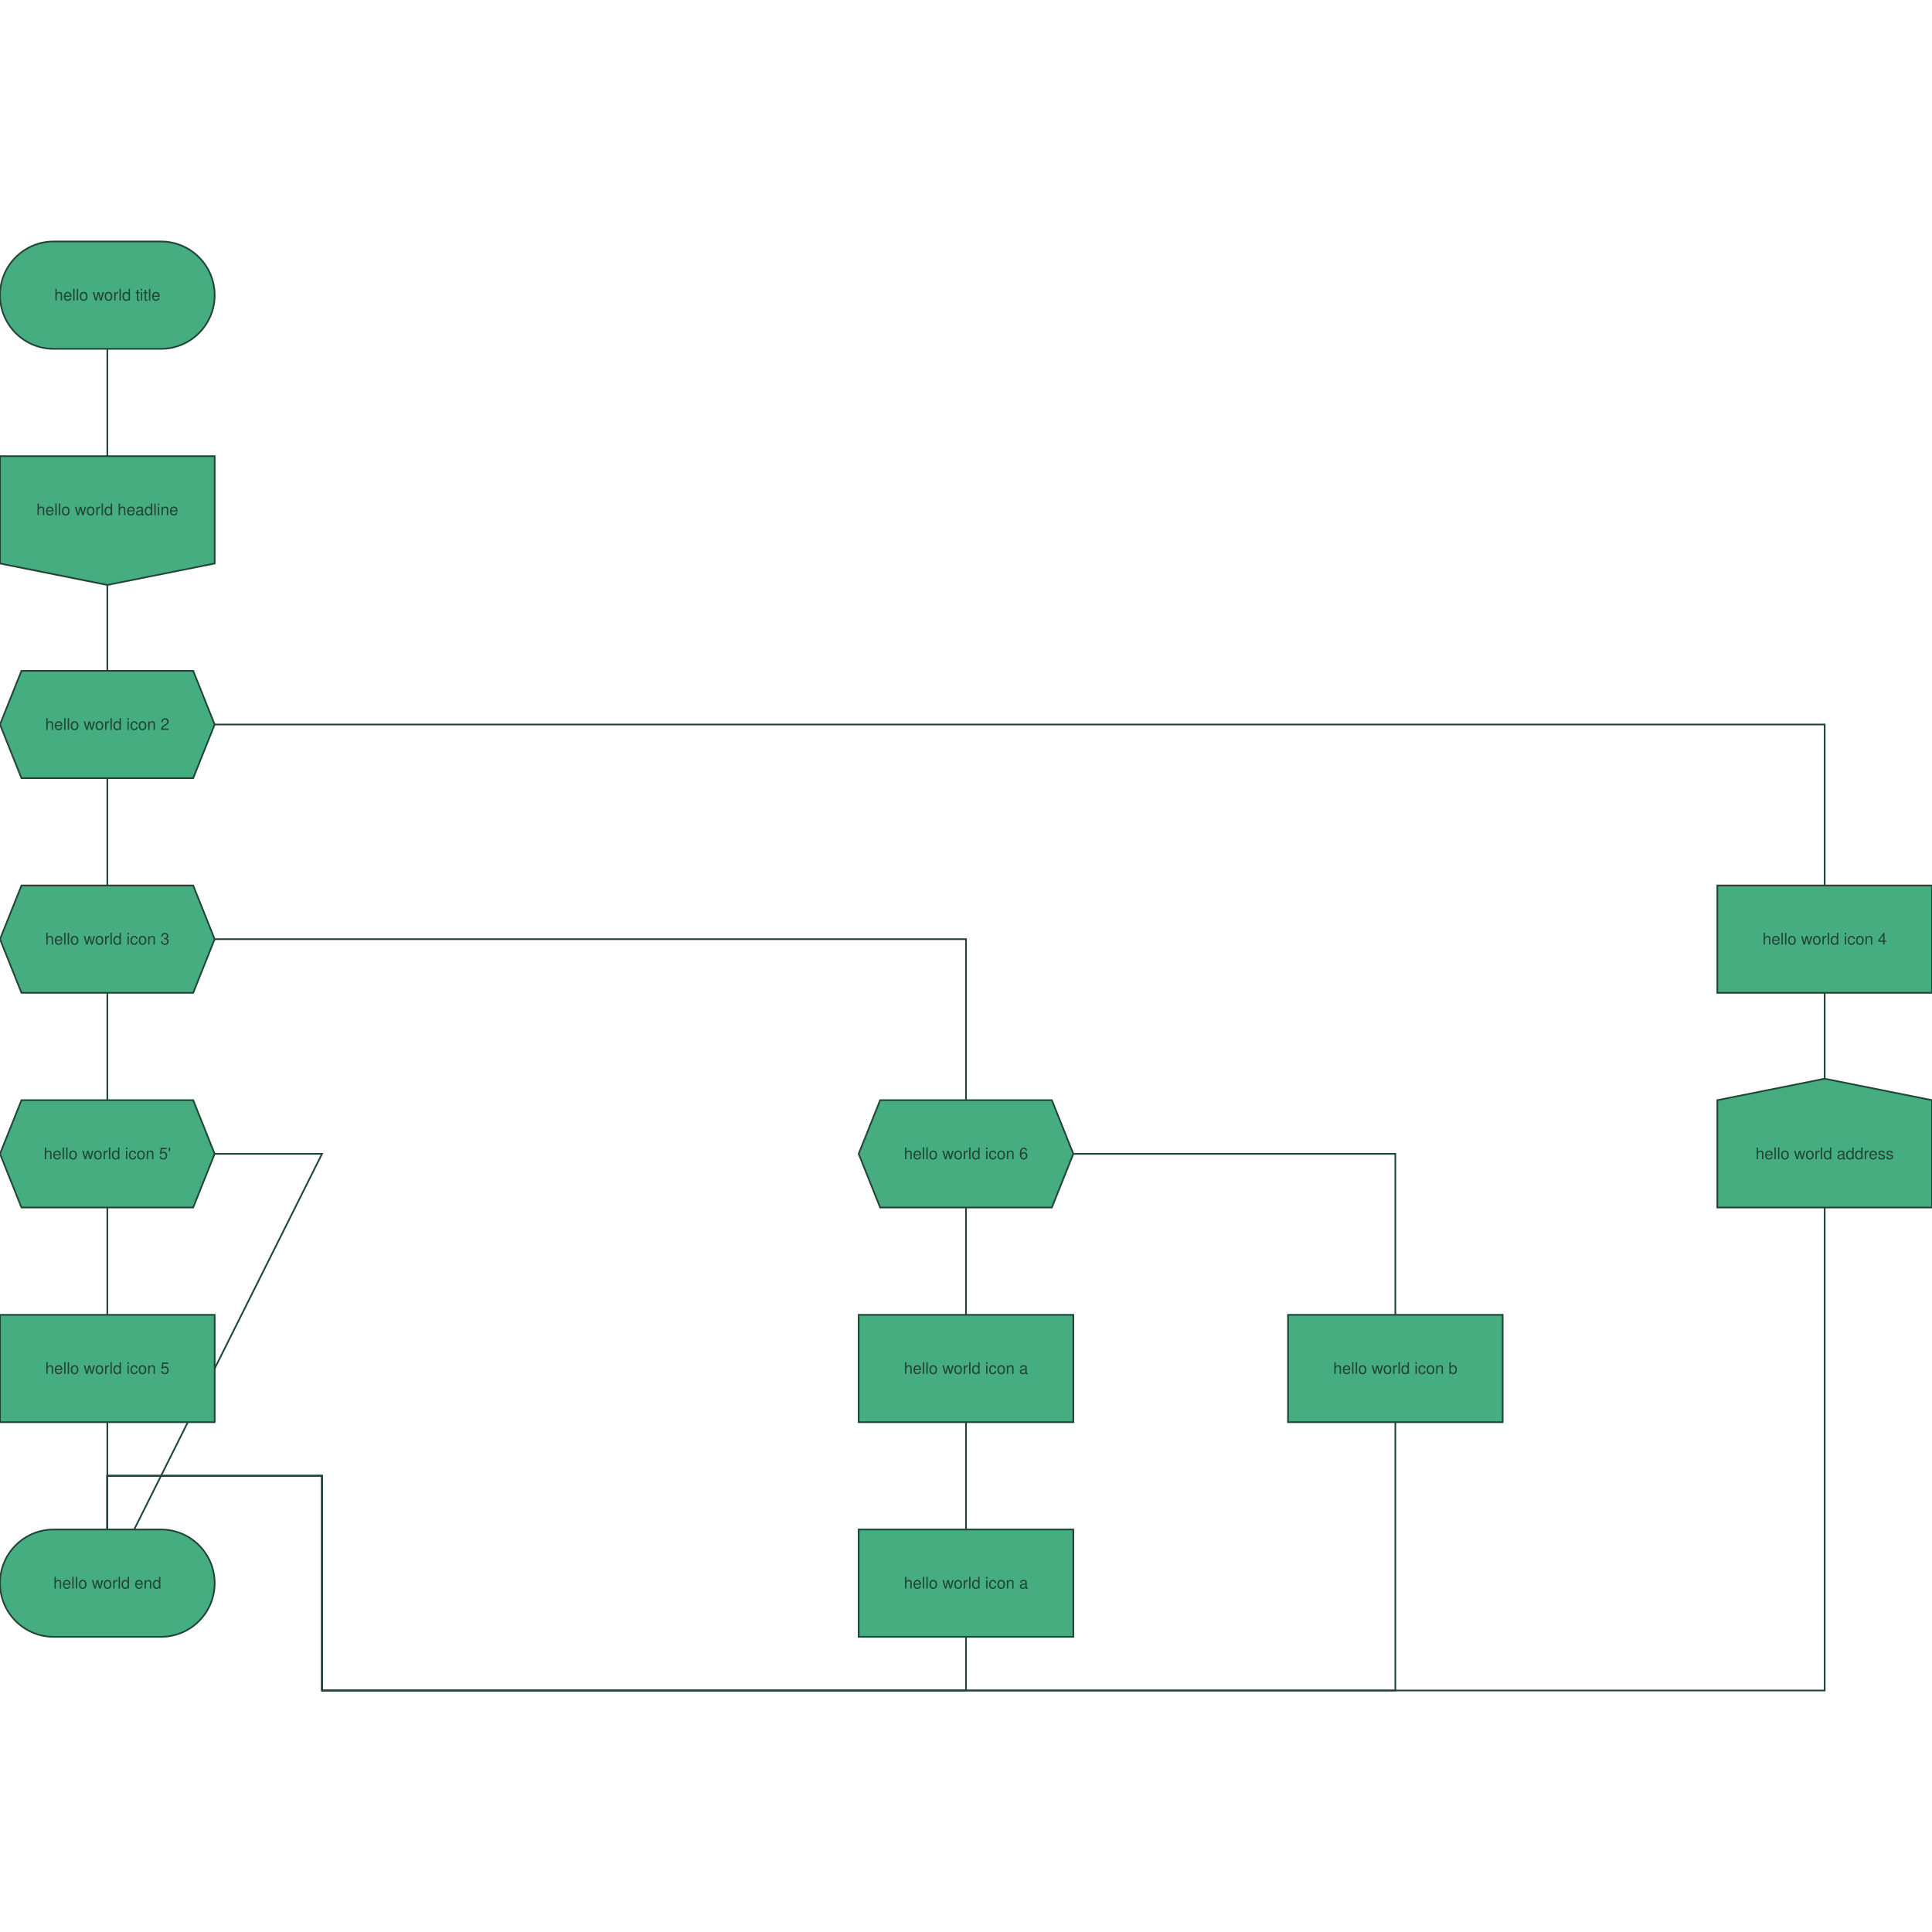
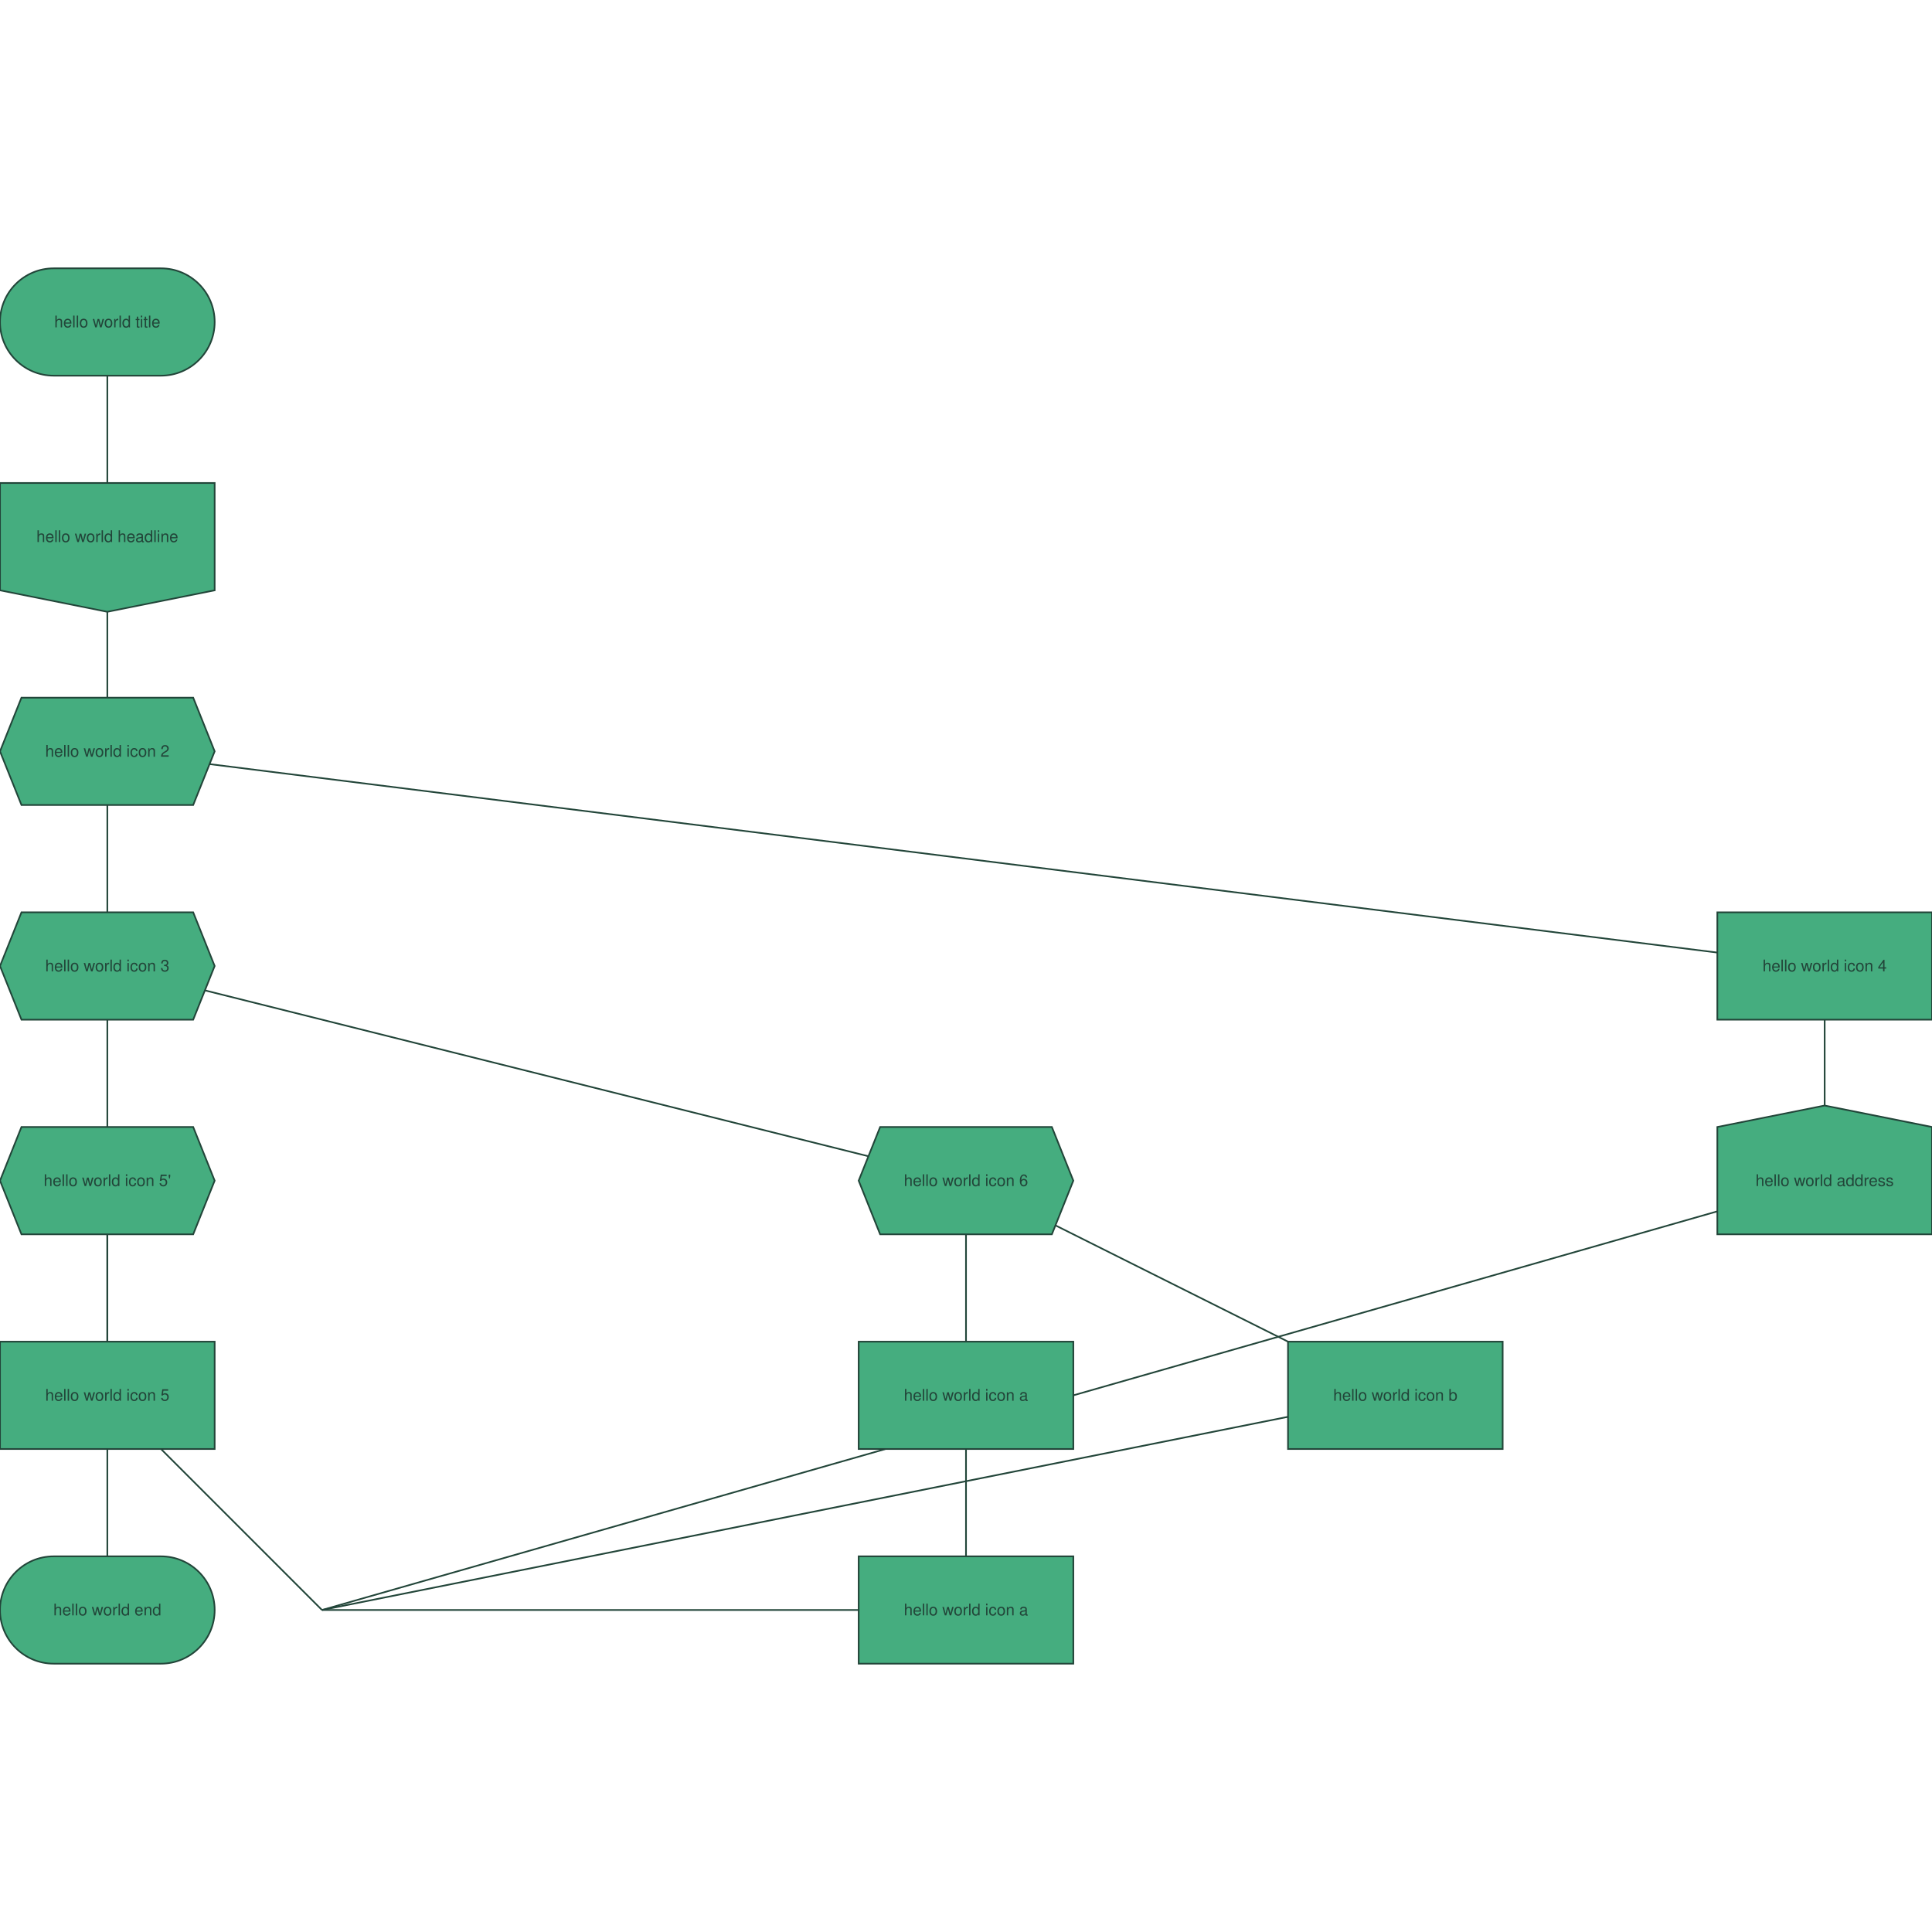
<svg xmlns="http://www.w3.org/2000/svg" font-size="1" viewBox="0.0 0.0 1000.0 1000.0" stroke="rgb(0,0,0)" width="1000" stroke-opacity="1" height="1000" version="1.1">
  <defs />
-   <g stroke-linejoin="miter" fill-opacity="0.0" fill="rgb(0,0,0)" stroke="rgb(34,69,57)" stroke-linecap="butt" stroke-miterlimit="10.0" stroke-opacity="1.0" stroke-width="0.866">
-     <path d="M 944.444,597.222 v 277.778 h -777.778 v -111.111 h -111.111 v 55.556 " />
+   <g stroke-linejoin="miter" fill-opacity="0.0" fill="rgb(0,0,0)" stroke="rgb(34,69,57)" stroke-linecap="butt" stroke-miterlimit="10.0" stroke-opacity="1.0" stroke-width="0.85">
+     <path d="M 944.444,611.111 l -777.778,222.222 " />
  </g>
-   <g stroke-linejoin="miter" fill-opacity="0.0" fill="rgb(0,0,0)" stroke="rgb(34,69,57)" stroke-linecap="butt" stroke-miterlimit="10.0" stroke-opacity="1.0" stroke-width="0.866">
-     <path d="M 944.444,486.111 h 0 v 111.111 " />
+   <g stroke-linejoin="miter" fill-opacity="0.0" fill="rgb(0,0,0)" stroke="rgb(34,69,57)" stroke-linecap="butt" stroke-miterlimit="10.0" stroke-opacity="1.0" stroke-width="0.85">
+     <path d="M 944.444,500 v 111.111 " />
  </g>
-   <g stroke-linejoin="miter" fill-opacity="0.0" fill="rgb(0,0,0)" stroke="rgb(34,69,57)" stroke-linecap="butt" stroke-miterlimit="10.0" stroke-opacity="1.0" stroke-width="0.866">
-     <path d="M 722.222,708.333 v 166.667 h -555.556 v -111.111 h -111.111 v 55.556 " />
+   <g stroke-linejoin="miter" fill-opacity="0.0" fill="rgb(0,0,0)" stroke="rgb(34,69,57)" stroke-linecap="butt" stroke-miterlimit="10.0" stroke-opacity="1.0" stroke-width="0.85">
+     <path d="M 722.222,722.222 l -555.556,111.111 " />
  </g>
-   <g stroke-linejoin="miter" fill-opacity="0.0" fill="rgb(0,0,0)" stroke="rgb(34,69,57)" stroke-linecap="butt" stroke-miterlimit="10.0" stroke-opacity="1.0" stroke-width="0.866">
-     <path d="M 500,819.444 v 55.556 h -333.333 v -111.111 h -111.111 v 55.556 " />
+   <g stroke-linejoin="miter" fill-opacity="0.0" fill="rgb(0,0,0)" stroke="rgb(34,69,57)" stroke-linecap="butt" stroke-miterlimit="10.0" stroke-opacity="1.0" stroke-width="0.85">
+     <path d="M 500,833.333 h -333.333 " />
  </g>
-   <g stroke-linejoin="miter" fill-opacity="0.0" fill="rgb(0,0,0)" stroke="rgb(34,69,57)" stroke-linecap="butt" stroke-miterlimit="10.0" stroke-opacity="1.0" stroke-width="0.866">
-     <path d="M 500,708.333 h 0 v 111.111 " />
+   <g stroke-linejoin="miter" fill-opacity="0.0" fill="rgb(0,0,0)" stroke="rgb(34,69,57)" stroke-linecap="butt" stroke-miterlimit="10.0" stroke-opacity="1.0" stroke-width="0.85">
+     <path d="M 500,722.222 v 111.111 " />
  </g>
-   <g stroke-linejoin="miter" fill-opacity="0.0" fill="rgb(0,0,0)" stroke="rgb(34,69,57)" stroke-linecap="butt" stroke-miterlimit="10.0" stroke-opacity="1.0" stroke-width="0.866">
-     <path d="M 500,597.222 h 222.222 v 111.111 " />
+   <g stroke-linejoin="miter" fill-opacity="0.0" fill="rgb(0,0,0)" stroke="rgb(34,69,57)" stroke-linecap="butt" stroke-miterlimit="10.0" stroke-opacity="1.0" stroke-width="0.85">
+     <path d="M 500,611.111 l 222.222,111.111 " />
  </g>
-   <g stroke-linejoin="miter" fill-opacity="0.0" fill="rgb(0,0,0)" stroke="rgb(34,69,57)" stroke-linecap="butt" stroke-miterlimit="10.0" stroke-opacity="1.0" stroke-width="0.866">
-     <path d="M 500,597.222 h 0 v 111.111 " />
+   <g stroke-linejoin="miter" fill-opacity="0.0" fill="rgb(0,0,0)" stroke="rgb(34,69,57)" stroke-linecap="butt" stroke-miterlimit="10.0" stroke-opacity="1.0" stroke-width="0.85">
+     <path d="M 500,611.111 v 111.111 " />
  </g>
-   <g stroke-linejoin="miter" fill-opacity="0.0" fill="rgb(0,0,0)" stroke="rgb(34,69,57)" stroke-linecap="butt" stroke-miterlimit="10.0" stroke-opacity="1.0" stroke-width="0.866">
-     <path d="M 55.556,708.333 h 0 v 111.111 " />
+   <g stroke-linejoin="miter" fill-opacity="0.0" fill="rgb(0,0,0)" stroke="rgb(34,69,57)" stroke-linecap="butt" stroke-miterlimit="10.0" stroke-opacity="1.0" stroke-width="0.85">
+     <path d="M 55.556,722.222 l 111.111,111.111 " />
  </g>
-   <g stroke-linejoin="miter" fill-opacity="0.0" fill="rgb(0,0,0)" stroke="rgb(34,69,57)" stroke-linecap="butt" stroke-miterlimit="10.0" stroke-opacity="1.0" stroke-width="0.866">
-     <path d="M 55.556,597.222 h 111.111 l -111.111,222.222 " />
+   <g stroke-linejoin="miter" fill-opacity="0.0" fill="rgb(0,0,0)" stroke="rgb(34,69,57)" stroke-linecap="butt" stroke-miterlimit="10.0" stroke-opacity="1.0" stroke-width="0.85">
+     <path d="M 55.556,611.111 v 222.222 " />
  </g>
-   <g stroke-linejoin="miter" fill-opacity="0.0" fill="rgb(0,0,0)" stroke="rgb(34,69,57)" stroke-linecap="butt" stroke-miterlimit="10.0" stroke-opacity="1.0" stroke-width="0.866">
-     <path d="M 55.556,597.222 h 0 v 111.111 " />
+   <g stroke-linejoin="miter" fill-opacity="0.0" fill="rgb(0,0,0)" stroke="rgb(34,69,57)" stroke-linecap="butt" stroke-miterlimit="10.0" stroke-opacity="1.0" stroke-width="0.85">
+     <path d="M 55.556,611.111 v 111.111 " />
  </g>
-   <g stroke-linejoin="miter" fill-opacity="0.0" fill="rgb(0,0,0)" stroke="rgb(34,69,57)" stroke-linecap="butt" stroke-miterlimit="10.0" stroke-opacity="1.0" stroke-width="0.866">
-     <path d="M 55.556,486.111 h 444.444 v 111.111 " />
+   <g stroke-linejoin="miter" fill-opacity="0.0" fill="rgb(0,0,0)" stroke="rgb(34,69,57)" stroke-linecap="butt" stroke-miterlimit="10.0" stroke-opacity="1.0" stroke-width="0.85">
+     <path d="M 55.556,500 l 444.444,111.111 " />
  </g>
-   <g stroke-linejoin="miter" fill-opacity="0.0" fill="rgb(0,0,0)" stroke="rgb(34,69,57)" stroke-linecap="butt" stroke-miterlimit="10.0" stroke-opacity="1.0" stroke-width="0.866">
-     <path d="M 55.556,486.111 h 0 v 111.111 " />
+   <g stroke-linejoin="miter" fill-opacity="0.0" fill="rgb(0,0,0)" stroke="rgb(34,69,57)" stroke-linecap="butt" stroke-miterlimit="10.0" stroke-opacity="1.0" stroke-width="0.85">
+     <path d="M 55.556,500 v 111.111 " />
  </g>
-   <g stroke-linejoin="miter" fill-opacity="0.0" fill="rgb(0,0,0)" stroke="rgb(34,69,57)" stroke-linecap="butt" stroke-miterlimit="10.0" stroke-opacity="1.0" stroke-width="0.866">
-     <path d="M 55.556,375 h 888.889 v 111.111 " />
+   <g stroke-linejoin="miter" fill-opacity="0.0" fill="rgb(0,0,0)" stroke="rgb(34,69,57)" stroke-linecap="butt" stroke-miterlimit="10.0" stroke-opacity="1.0" stroke-width="0.85">
+     <path d="M 55.556,388.889 l 888.889,111.111 " />
  </g>
-   <g stroke-linejoin="miter" fill-opacity="0.0" fill="rgb(0,0,0)" stroke="rgb(34,69,57)" stroke-linecap="butt" stroke-miterlimit="10.0" stroke-opacity="1.0" stroke-width="0.866">
-     <path d="M 55.556,375 h 0 v 111.111 " />
+   <g stroke-linejoin="miter" fill-opacity="0.0" fill="rgb(0,0,0)" stroke="rgb(34,69,57)" stroke-linecap="butt" stroke-miterlimit="10.0" stroke-opacity="1.0" stroke-width="0.85">
+     <path d="M 55.556,388.889 v 111.111 " />
  </g>
-   <g stroke-linejoin="miter" fill-opacity="0.0" fill="rgb(0,0,0)" stroke="rgb(34,69,57)" stroke-linecap="butt" stroke-miterlimit="10.0" stroke-opacity="1.0" stroke-width="0.866">
-     <path d="M 55.556,263.889 h 0 v 111.111 " />
+   <g stroke-linejoin="miter" fill-opacity="0.0" fill="rgb(0,0,0)" stroke="rgb(34,69,57)" stroke-linecap="butt" stroke-miterlimit="10.0" stroke-opacity="1.0" stroke-width="0.85">
+     <path d="M 55.556,277.778 v 111.111 " />
  </g>
-   <g stroke-linejoin="miter" fill-opacity="0.0" fill="rgb(0,0,0)" stroke="rgb(34,69,57)" stroke-linecap="butt" stroke-miterlimit="10.0" stroke-opacity="1.0" stroke-width="0.866">
-     <path d="M 55.556,152.778 h 0 v 111.111 " />
+   <g stroke-linejoin="miter" fill-opacity="0.0" fill="rgb(0,0,0)" stroke="rgb(34,69,57)" stroke-linecap="butt" stroke-miterlimit="10.0" stroke-opacity="1.0" stroke-width="0.85">
+     <path d="M 55.556,166.667 v 111.111 " />
  </g>
-   <g stroke-linejoin="miter" fill-opacity="1.0" fill="rgb(69,173,127)" stroke="rgb(34,69,57)" stroke-linecap="butt" stroke-miterlimit="10.0" stroke-opacity="1.0" stroke-width="0.866">
-     <path d="M 888.889,625 v -55.556 l 55.556,-11.111 l 55.556,11.111 v 55.556 h -111.111 Z" />
+   <g stroke-linejoin="miter" fill-opacity="1.0" fill="rgb(69,173,127)" stroke="rgb(34,69,57)" stroke-linecap="butt" stroke-miterlimit="10.0" stroke-opacity="1.0" stroke-width="0.85">
+     <path d="M 888.889,638.889 v -55.556 l 55.556,-11.111 l 55.556,11.111 v 55.556 h -111.111 Z" />
  </g>
-   <g stroke-linejoin="miter" fill-opacity="1.0" font-size="8.333px" fill="rgb(34,69,57)" stroke="rgb(0,0,0)" font-weight="300" font-family="helvetica" stroke-linecap="butt" stroke-miterlimit="10.0" stroke-opacity="1.0" stroke-width="3.464">
-     <text transform="matrix(1,0,0,1,944.4444,597.2222)" stroke="none" dominant-baseline="middle" text-anchor="middle">hello world address</text>
+   <g stroke-linejoin="miter" fill-opacity="1.0" font-size="8.333px" fill="rgb(34,69,57)" stroke="rgb(0,0,0)" font-weight="300" font-family="helvetica" stroke-linecap="butt" stroke-miterlimit="10.0" stroke-opacity="1.0" stroke-width="3.399">
+     <text transform="matrix(1,0,0,1,944.4444,611.1111)" stroke="none" dominant-baseline="middle" text-anchor="middle">hello world address</text>
  </g>
-   <g stroke-linejoin="miter" fill-opacity="1.0" fill="rgb(69,173,127)" stroke="rgb(34,69,57)" stroke-linecap="butt" stroke-miterlimit="10.0" stroke-opacity="1.0" stroke-width="0.866">
-     <path d="M 1000,513.889 l -0,-55.556 h -111.111 l -0,55.556 Z" />
+   <g stroke-linejoin="miter" fill-opacity="1.0" fill="rgb(69,173,127)" stroke="rgb(34,69,57)" stroke-linecap="butt" stroke-miterlimit="10.0" stroke-opacity="1.0" stroke-width="0.85">
+     <path d="M 1000,527.778 l -0,-55.556 h -111.111 l -0,55.556 Z" />
  </g>
-   <g stroke-linejoin="miter" fill-opacity="1.0" font-size="8.333px" fill="rgb(34,69,57)" stroke="rgb(0,0,0)" font-weight="300" font-family="helvetica" stroke-linecap="butt" stroke-miterlimit="10.0" stroke-opacity="1.0" stroke-width="3.464">
-     <text transform="matrix(1,0,0,1,944.4444,486.1111)" stroke="none" dominant-baseline="middle" text-anchor="middle">hello world icon 4</text>
+   <g stroke-linejoin="miter" fill-opacity="1.0" font-size="8.333px" fill="rgb(34,69,57)" stroke="rgb(0,0,0)" font-weight="300" font-family="helvetica" stroke-linecap="butt" stroke-miterlimit="10.0" stroke-opacity="1.0" stroke-width="3.399">
+     <text transform="matrix(1,0,0,1,944.4444,500)" stroke="none" dominant-baseline="middle" text-anchor="middle">hello world icon 4</text>
  </g>
-   <g stroke-linejoin="miter" fill-opacity="1.0" fill="rgb(69,173,127)" stroke="rgb(34,69,57)" stroke-linecap="butt" stroke-miterlimit="10.0" stroke-opacity="1.0" stroke-width="0.866">
-     <path d="M 777.778,736.111 l -0,-55.556 h -111.111 l -0,55.556 Z" />
+   <g stroke-linejoin="miter" fill-opacity="1.0" fill="rgb(69,173,127)" stroke="rgb(34,69,57)" stroke-linecap="butt" stroke-miterlimit="10.0" stroke-opacity="1.0" stroke-width="0.85">
+     <path d="M 777.778,750 l -0,-55.556 h -111.111 l -0,55.556 Z" />
  </g>
-   <g stroke-linejoin="miter" fill-opacity="1.0" font-size="8.333px" fill="rgb(34,69,57)" stroke="rgb(0,0,0)" font-weight="300" font-family="helvetica" stroke-linecap="butt" stroke-miterlimit="10.0" stroke-opacity="1.0" stroke-width="3.464">
-     <text transform="matrix(1,0,0,1,722.2222,708.3333)" stroke="none" dominant-baseline="middle" text-anchor="middle">hello world icon b</text>
+   <g stroke-linejoin="miter" fill-opacity="1.0" font-size="8.333px" fill="rgb(34,69,57)" stroke="rgb(0,0,0)" font-weight="300" font-family="helvetica" stroke-linecap="butt" stroke-miterlimit="10.0" stroke-opacity="1.0" stroke-width="3.399">
+     <text transform="matrix(1,0,0,1,722.2222,722.2222)" stroke="none" dominant-baseline="middle" text-anchor="middle">hello world icon b</text>
  </g>
-   <g stroke-linejoin="miter" fill-opacity="1.0" fill="rgb(69,173,127)" stroke="rgb(34,69,57)" stroke-linecap="butt" stroke-miterlimit="10.0" stroke-opacity="1.0" stroke-width="0.866">
-     <path d="M 555.556,847.222 l -0,-55.556 h -111.111 l -0,55.556 Z" />
+   <g stroke-linejoin="miter" fill-opacity="1.0" fill="rgb(69,173,127)" stroke="rgb(34,69,57)" stroke-linecap="butt" stroke-miterlimit="10.0" stroke-opacity="1.0" stroke-width="0.85">
+     <path d="M 555.556,861.111 l -0,-55.556 h -111.111 l -0,55.556 Z" />
  </g>
-   <g stroke-linejoin="miter" fill-opacity="1.0" font-size="8.333px" fill="rgb(34,69,57)" stroke="rgb(0,0,0)" font-weight="300" font-family="helvetica" stroke-linecap="butt" stroke-miterlimit="10.0" stroke-opacity="1.0" stroke-width="3.464">
-     <text transform="matrix(1,0,0,1,500,819.4444)" stroke="none" dominant-baseline="middle" text-anchor="middle">hello world icon a</text>
+   <g stroke-linejoin="miter" fill-opacity="1.0" font-size="8.333px" fill="rgb(34,69,57)" stroke="rgb(0,0,0)" font-weight="300" font-family="helvetica" stroke-linecap="butt" stroke-miterlimit="10.0" stroke-opacity="1.0" stroke-width="3.399">
+     <text transform="matrix(1,0,0,1,500,833.3333)" stroke="none" dominant-baseline="middle" text-anchor="middle">hello world icon a</text>
  </g>
-   <g stroke-linejoin="miter" fill-opacity="1.0" fill="rgb(69,173,127)" stroke="rgb(34,69,57)" stroke-linecap="butt" stroke-miterlimit="10.0" stroke-opacity="1.0" stroke-width="0.866">
-     <path d="M 555.556,736.111 l -0,-55.556 h -111.111 l -0,55.556 Z" />
+   <g stroke-linejoin="miter" fill-opacity="1.0" fill="rgb(69,173,127)" stroke="rgb(34,69,57)" stroke-linecap="butt" stroke-miterlimit="10.0" stroke-opacity="1.0" stroke-width="0.85">
+     <path d="M 555.556,750 l -0,-55.556 h -111.111 l -0,55.556 Z" />
  </g>
-   <g stroke-linejoin="miter" fill-opacity="1.0" font-size="8.333px" fill="rgb(34,69,57)" stroke="rgb(0,0,0)" font-weight="300" font-family="helvetica" stroke-linecap="butt" stroke-miterlimit="10.0" stroke-opacity="1.0" stroke-width="3.464">
-     <text transform="matrix(1,0,0,1,500,708.3333)" stroke="none" dominant-baseline="middle" text-anchor="middle">hello world icon a</text>
+   <g stroke-linejoin="miter" fill-opacity="1.0" font-size="8.333px" fill="rgb(34,69,57)" stroke="rgb(0,0,0)" font-weight="300" font-family="helvetica" stroke-linecap="butt" stroke-miterlimit="10.0" stroke-opacity="1.0" stroke-width="3.399">
+     <text transform="matrix(1,0,0,1,500,722.2222)" stroke="none" dominant-baseline="middle" text-anchor="middle">hello world icon a</text>
  </g>
-   <g stroke-linejoin="miter" fill-opacity="1.0" fill="rgb(69,173,127)" stroke="rgb(34,69,57)" stroke-linecap="butt" stroke-miterlimit="10.0" stroke-opacity="1.0" stroke-width="0.866">
-     <path d="M 455.556,625 l -11.111,-27.778 l 11.111,-27.778 h 88.889 l 11.111,27.778 l -11.111,27.778 h -88.889 Z" />
+   <g stroke-linejoin="miter" fill-opacity="1.0" fill="rgb(69,173,127)" stroke="rgb(34,69,57)" stroke-linecap="butt" stroke-miterlimit="10.0" stroke-opacity="1.0" stroke-width="0.85">
+     <path d="M 455.556,638.889 l -11.111,-27.778 l 11.111,-27.778 h 88.889 l 11.111,27.778 l -11.111,27.778 h -88.889 Z" />
  </g>
-   <g stroke-linejoin="miter" fill-opacity="1.0" font-size="8.333px" fill="rgb(34,69,57)" stroke="rgb(0,0,0)" font-weight="300" font-family="helvetica" stroke-linecap="butt" stroke-miterlimit="10.0" stroke-opacity="1.0" stroke-width="3.464">
-     <text transform="matrix(1,0,0,1,500,597.2222)" stroke="none" dominant-baseline="middle" text-anchor="middle">hello world icon 6</text>
+   <g stroke-linejoin="miter" fill-opacity="1.0" font-size="8.333px" fill="rgb(34,69,57)" stroke="rgb(0,0,0)" font-weight="300" font-family="helvetica" stroke-linecap="butt" stroke-miterlimit="10.0" stroke-opacity="1.0" stroke-width="3.399">
+     <text transform="matrix(1,0,0,1,500,611.1111)" stroke="none" dominant-baseline="middle" text-anchor="middle">hello world icon 6</text>
  </g>
-   <g stroke-linejoin="miter" fill-opacity="1.0" fill="rgb(69,173,127)" stroke="rgb(34,69,57)" stroke-linecap="butt" stroke-miterlimit="10.0" stroke-opacity="1.0" stroke-width="0.866">
-     <path d="M 111.111,819.444 h 0 c 0,-15.341 -12.437,-27.778 -27.778 -27.778h -55.556 c -15.341,-0 -27.778,12.437 -27.778 27.778h 0 c -0,15.341 12.437,27.778 27.778 27.778h 55.556 c 15.341,0 27.778,-12.437 27.778 -27.778Z" />
+   <g stroke-linejoin="miter" fill-opacity="1.0" fill="rgb(69,173,127)" stroke="rgb(34,69,57)" stroke-linecap="butt" stroke-miterlimit="10.0" stroke-opacity="1.0" stroke-width="0.85">
+     <path d="M 111.111,833.333 h 0 c 0,-15.341 -12.437,-27.778 -27.778 -27.778h -55.556 c -15.341,-0 -27.778,12.437 -27.778 27.778h 0 c -0,15.341 12.437,27.778 27.778 27.778h 55.556 c 15.341,0 27.778,-12.437 27.778 -27.778Z" />
  </g>
-   <g stroke-linejoin="miter" fill-opacity="1.0" font-size="8.333px" fill="rgb(34,69,57)" stroke="rgb(0,0,0)" font-weight="300" font-family="helvetica" stroke-linecap="butt" stroke-miterlimit="10.0" stroke-opacity="1.0" stroke-width="3.464">
-     <text transform="matrix(1,0,0,1,55.5556,819.4444)" stroke="none" dominant-baseline="middle" text-anchor="middle">hello world end</text>
+   <g stroke-linejoin="miter" fill-opacity="1.0" font-size="8.333px" fill="rgb(34,69,57)" stroke="rgb(0,0,0)" font-weight="300" font-family="helvetica" stroke-linecap="butt" stroke-miterlimit="10.0" stroke-opacity="1.0" stroke-width="3.399">
+     <text transform="matrix(1,0,0,1,55.5556,833.3333)" stroke="none" dominant-baseline="middle" text-anchor="middle">hello world end</text>
  </g>
-   <g stroke-linejoin="miter" fill-opacity="1.0" fill="rgb(69,173,127)" stroke="rgb(34,69,57)" stroke-linecap="butt" stroke-miterlimit="10.0" stroke-opacity="1.0" stroke-width="0.866">
-     <path d="M 111.111,736.111 l -0,-55.556 h -111.111 l -0,55.556 Z" />
+   <g stroke-linejoin="miter" fill-opacity="1.0" fill="rgb(69,173,127)" stroke="rgb(34,69,57)" stroke-linecap="butt" stroke-miterlimit="10.0" stroke-opacity="1.0" stroke-width="0.85">
+     <path d="M 111.111,750 l -0,-55.556 h -111.111 l -0,55.556 Z" />
  </g>
-   <g stroke-linejoin="miter" fill-opacity="1.0" font-size="8.333px" fill="rgb(34,69,57)" stroke="rgb(0,0,0)" font-weight="300" font-family="helvetica" stroke-linecap="butt" stroke-miterlimit="10.0" stroke-opacity="1.0" stroke-width="3.464">
-     <text transform="matrix(1,0,0,1,55.5556,708.3333)" stroke="none" dominant-baseline="middle" text-anchor="middle">hello world icon 5</text>
+   <g stroke-linejoin="miter" fill-opacity="1.0" font-size="8.333px" fill="rgb(34,69,57)" stroke="rgb(0,0,0)" font-weight="300" font-family="helvetica" stroke-linecap="butt" stroke-miterlimit="10.0" stroke-opacity="1.0" stroke-width="3.399">
+     <text transform="matrix(1,0,0,1,55.5556,722.2222)" stroke="none" dominant-baseline="middle" text-anchor="middle">hello world icon 5</text>
  </g>
-   <g stroke-linejoin="miter" fill-opacity="1.0" fill="rgb(69,173,127)" stroke="rgb(34,69,57)" stroke-linecap="butt" stroke-miterlimit="10.0" stroke-opacity="1.0" stroke-width="0.866">
-     <path d="M 11.111,625 l -11.111,-27.778 l 11.111,-27.778 h 88.889 l 11.111,27.778 l -11.111,27.778 h -88.889 Z" />
+   <g stroke-linejoin="miter" fill-opacity="1.0" fill="rgb(69,173,127)" stroke="rgb(34,69,57)" stroke-linecap="butt" stroke-miterlimit="10.0" stroke-opacity="1.0" stroke-width="0.85">
+     <path d="M 11.111,638.889 l -11.111,-27.778 l 11.111,-27.778 h 88.889 l 11.111,27.778 l -11.111,27.778 h -88.889 Z" />
  </g>
-   <g stroke-linejoin="miter" fill-opacity="1.0" font-size="8.333px" fill="rgb(34,69,57)" stroke="rgb(0,0,0)" font-weight="300" font-family="helvetica" stroke-linecap="butt" stroke-miterlimit="10.0" stroke-opacity="1.0" stroke-width="3.464">
-     <text transform="matrix(1,0,0,1,55.5556,597.2222)" stroke="none" dominant-baseline="middle" text-anchor="middle">hello world icon 5'</text>
+   <g stroke-linejoin="miter" fill-opacity="1.0" font-size="8.333px" fill="rgb(34,69,57)" stroke="rgb(0,0,0)" font-weight="300" font-family="helvetica" stroke-linecap="butt" stroke-miterlimit="10.0" stroke-opacity="1.0" stroke-width="3.399">
+     <text transform="matrix(1,0,0,1,55.5556,611.1111)" stroke="none" dominant-baseline="middle" text-anchor="middle">hello world icon 5'</text>
  </g>
-   <g stroke-linejoin="miter" fill-opacity="1.0" fill="rgb(69,173,127)" stroke="rgb(34,69,57)" stroke-linecap="butt" stroke-miterlimit="10.0" stroke-opacity="1.0" stroke-width="0.866">
-     <path d="M 11.111,513.889 l -11.111,-27.778 l 11.111,-27.778 h 88.889 l 11.111,27.778 l -11.111,27.778 h -88.889 Z" />
+   <g stroke-linejoin="miter" fill-opacity="1.0" fill="rgb(69,173,127)" stroke="rgb(34,69,57)" stroke-linecap="butt" stroke-miterlimit="10.0" stroke-opacity="1.0" stroke-width="0.85">
+     <path d="M 11.111,527.778 l -11.111,-27.778 l 11.111,-27.778 h 88.889 l 11.111,27.778 l -11.111,27.778 h -88.889 Z" />
  </g>
-   <g stroke-linejoin="miter" fill-opacity="1.0" font-size="8.333px" fill="rgb(34,69,57)" stroke="rgb(0,0,0)" font-weight="300" font-family="helvetica" stroke-linecap="butt" stroke-miterlimit="10.0" stroke-opacity="1.0" stroke-width="3.464">
-     <text transform="matrix(1,0,0,1,55.5556,486.1111)" stroke="none" dominant-baseline="middle" text-anchor="middle">hello world icon 3</text>
+   <g stroke-linejoin="miter" fill-opacity="1.0" font-size="8.333px" fill="rgb(34,69,57)" stroke="rgb(0,0,0)" font-weight="300" font-family="helvetica" stroke-linecap="butt" stroke-miterlimit="10.0" stroke-opacity="1.0" stroke-width="3.399">
+     <text transform="matrix(1,0,0,1,55.5556,500)" stroke="none" dominant-baseline="middle" text-anchor="middle">hello world icon 3</text>
  </g>
-   <g stroke-linejoin="miter" fill-opacity="1.0" fill="rgb(69,173,127)" stroke="rgb(34,69,57)" stroke-linecap="butt" stroke-miterlimit="10.0" stroke-opacity="1.0" stroke-width="0.866">
-     <path d="M 11.111,402.778 l -11.111,-27.778 l 11.111,-27.778 h 88.889 l 11.111,27.778 l -11.111,27.778 h -88.889 Z" />
+   <g stroke-linejoin="miter" fill-opacity="1.0" fill="rgb(69,173,127)" stroke="rgb(34,69,57)" stroke-linecap="butt" stroke-miterlimit="10.0" stroke-opacity="1.0" stroke-width="0.85">
+     <path d="M 11.111,416.667 l -11.111,-27.778 l 11.111,-27.778 h 88.889 l 11.111,27.778 l -11.111,27.778 h -88.889 Z" />
  </g>
-   <g stroke-linejoin="miter" fill-opacity="1.0" font-size="8.333px" fill="rgb(34,69,57)" stroke="rgb(0,0,0)" font-weight="300" font-family="helvetica" stroke-linecap="butt" stroke-miterlimit="10.0" stroke-opacity="1.0" stroke-width="3.464">
-     <text transform="matrix(1,0,0,1,55.5556,375)" stroke="none" dominant-baseline="middle" text-anchor="middle">hello world icon 2</text>
+   <g stroke-linejoin="miter" fill-opacity="1.0" font-size="8.333px" fill="rgb(34,69,57)" stroke="rgb(0,0,0)" font-weight="300" font-family="helvetica" stroke-linecap="butt" stroke-miterlimit="10.0" stroke-opacity="1.0" stroke-width="3.399">
+     <text transform="matrix(1,0,0,1,55.5556,388.8889)" stroke="none" dominant-baseline="middle" text-anchor="middle">hello world icon 2</text>
  </g>
-   <g stroke-linejoin="miter" fill-opacity="1.0" fill="rgb(69,173,127)" stroke="rgb(34,69,57)" stroke-linecap="butt" stroke-miterlimit="10.0" stroke-opacity="1.0" stroke-width="0.866">
-     <path d="M -0,291.667 v -55.556 h 111.111 v 55.556 l -55.556,11.111 Z" />
+   <g stroke-linejoin="miter" fill-opacity="1.0" fill="rgb(69,173,127)" stroke="rgb(34,69,57)" stroke-linecap="butt" stroke-miterlimit="10.0" stroke-opacity="1.0" stroke-width="0.85">
+     <path d="M -0,305.556 v -55.556 h 111.111 v 55.556 l -55.556,11.111 Z" />
  </g>
-   <g stroke-linejoin="miter" fill-opacity="1.0" font-size="8.333px" fill="rgb(34,69,57)" stroke="rgb(0,0,0)" font-weight="300" font-family="helvetica" stroke-linecap="butt" stroke-miterlimit="10.0" stroke-opacity="1.0" stroke-width="3.464">
-     <text transform="matrix(1,0,0,1,55.5556,263.8889)" stroke="none" dominant-baseline="middle" text-anchor="middle">hello world headline</text>
+   <g stroke-linejoin="miter" fill-opacity="1.0" font-size="8.333px" fill="rgb(34,69,57)" stroke="rgb(0,0,0)" font-weight="300" font-family="helvetica" stroke-linecap="butt" stroke-miterlimit="10.0" stroke-opacity="1.0" stroke-width="3.399">
+     <text transform="matrix(1,0,0,1,55.5556,277.7778)" stroke="none" dominant-baseline="middle" text-anchor="middle">hello world headline</text>
  </g>
-   <g stroke-linejoin="miter" fill-opacity="1.0" fill="rgb(69,173,127)" stroke="rgb(34,69,57)" stroke-linecap="butt" stroke-miterlimit="10.0" stroke-opacity="1.0" stroke-width="0.866">
-     <path d="M 111.111,152.778 h 0 c 0,-15.341 -12.437,-27.778 -27.778 -27.778h -55.556 c -15.341,-0 -27.778,12.437 -27.778 27.778h 0 c -0,15.341 12.437,27.778 27.778 27.778h 55.556 c 15.341,0 27.778,-12.437 27.778 -27.778Z" />
+   <g stroke-linejoin="miter" fill-opacity="1.0" fill="rgb(69,173,127)" stroke="rgb(34,69,57)" stroke-linecap="butt" stroke-miterlimit="10.0" stroke-opacity="1.0" stroke-width="0.85">
+     <path d="M 111.111,166.667 h 0 c 0,-15.341 -12.437,-27.778 -27.778 -27.778h -55.556 c -15.341,-0 -27.778,12.437 -27.778 27.778h 0 c -0,15.341 12.437,27.778 27.778 27.778h 55.556 c 15.341,0 27.778,-12.437 27.778 -27.778Z" />
  </g>
-   <g stroke-linejoin="miter" fill-opacity="1.0" font-size="8.333px" fill="rgb(34,69,57)" stroke="rgb(0,0,0)" font-weight="300" font-family="helvetica" stroke-linecap="butt" stroke-miterlimit="10.0" stroke-opacity="1.0" stroke-width="3.464">
-     <text transform="matrix(1,0,0,1,55.5556,152.7778)" stroke="none" dominant-baseline="middle" text-anchor="middle">hello world title</text>
+   <g stroke-linejoin="miter" fill-opacity="1.0" font-size="8.333px" fill="rgb(34,69,57)" stroke="rgb(0,0,0)" font-weight="300" font-family="helvetica" stroke-linecap="butt" stroke-miterlimit="10.0" stroke-opacity="1.0" stroke-width="3.399">
+     <text transform="matrix(1,0,0,1,55.5556,166.6667)" stroke="none" dominant-baseline="middle" text-anchor="middle">hello world title</text>
  </g>
</svg>
